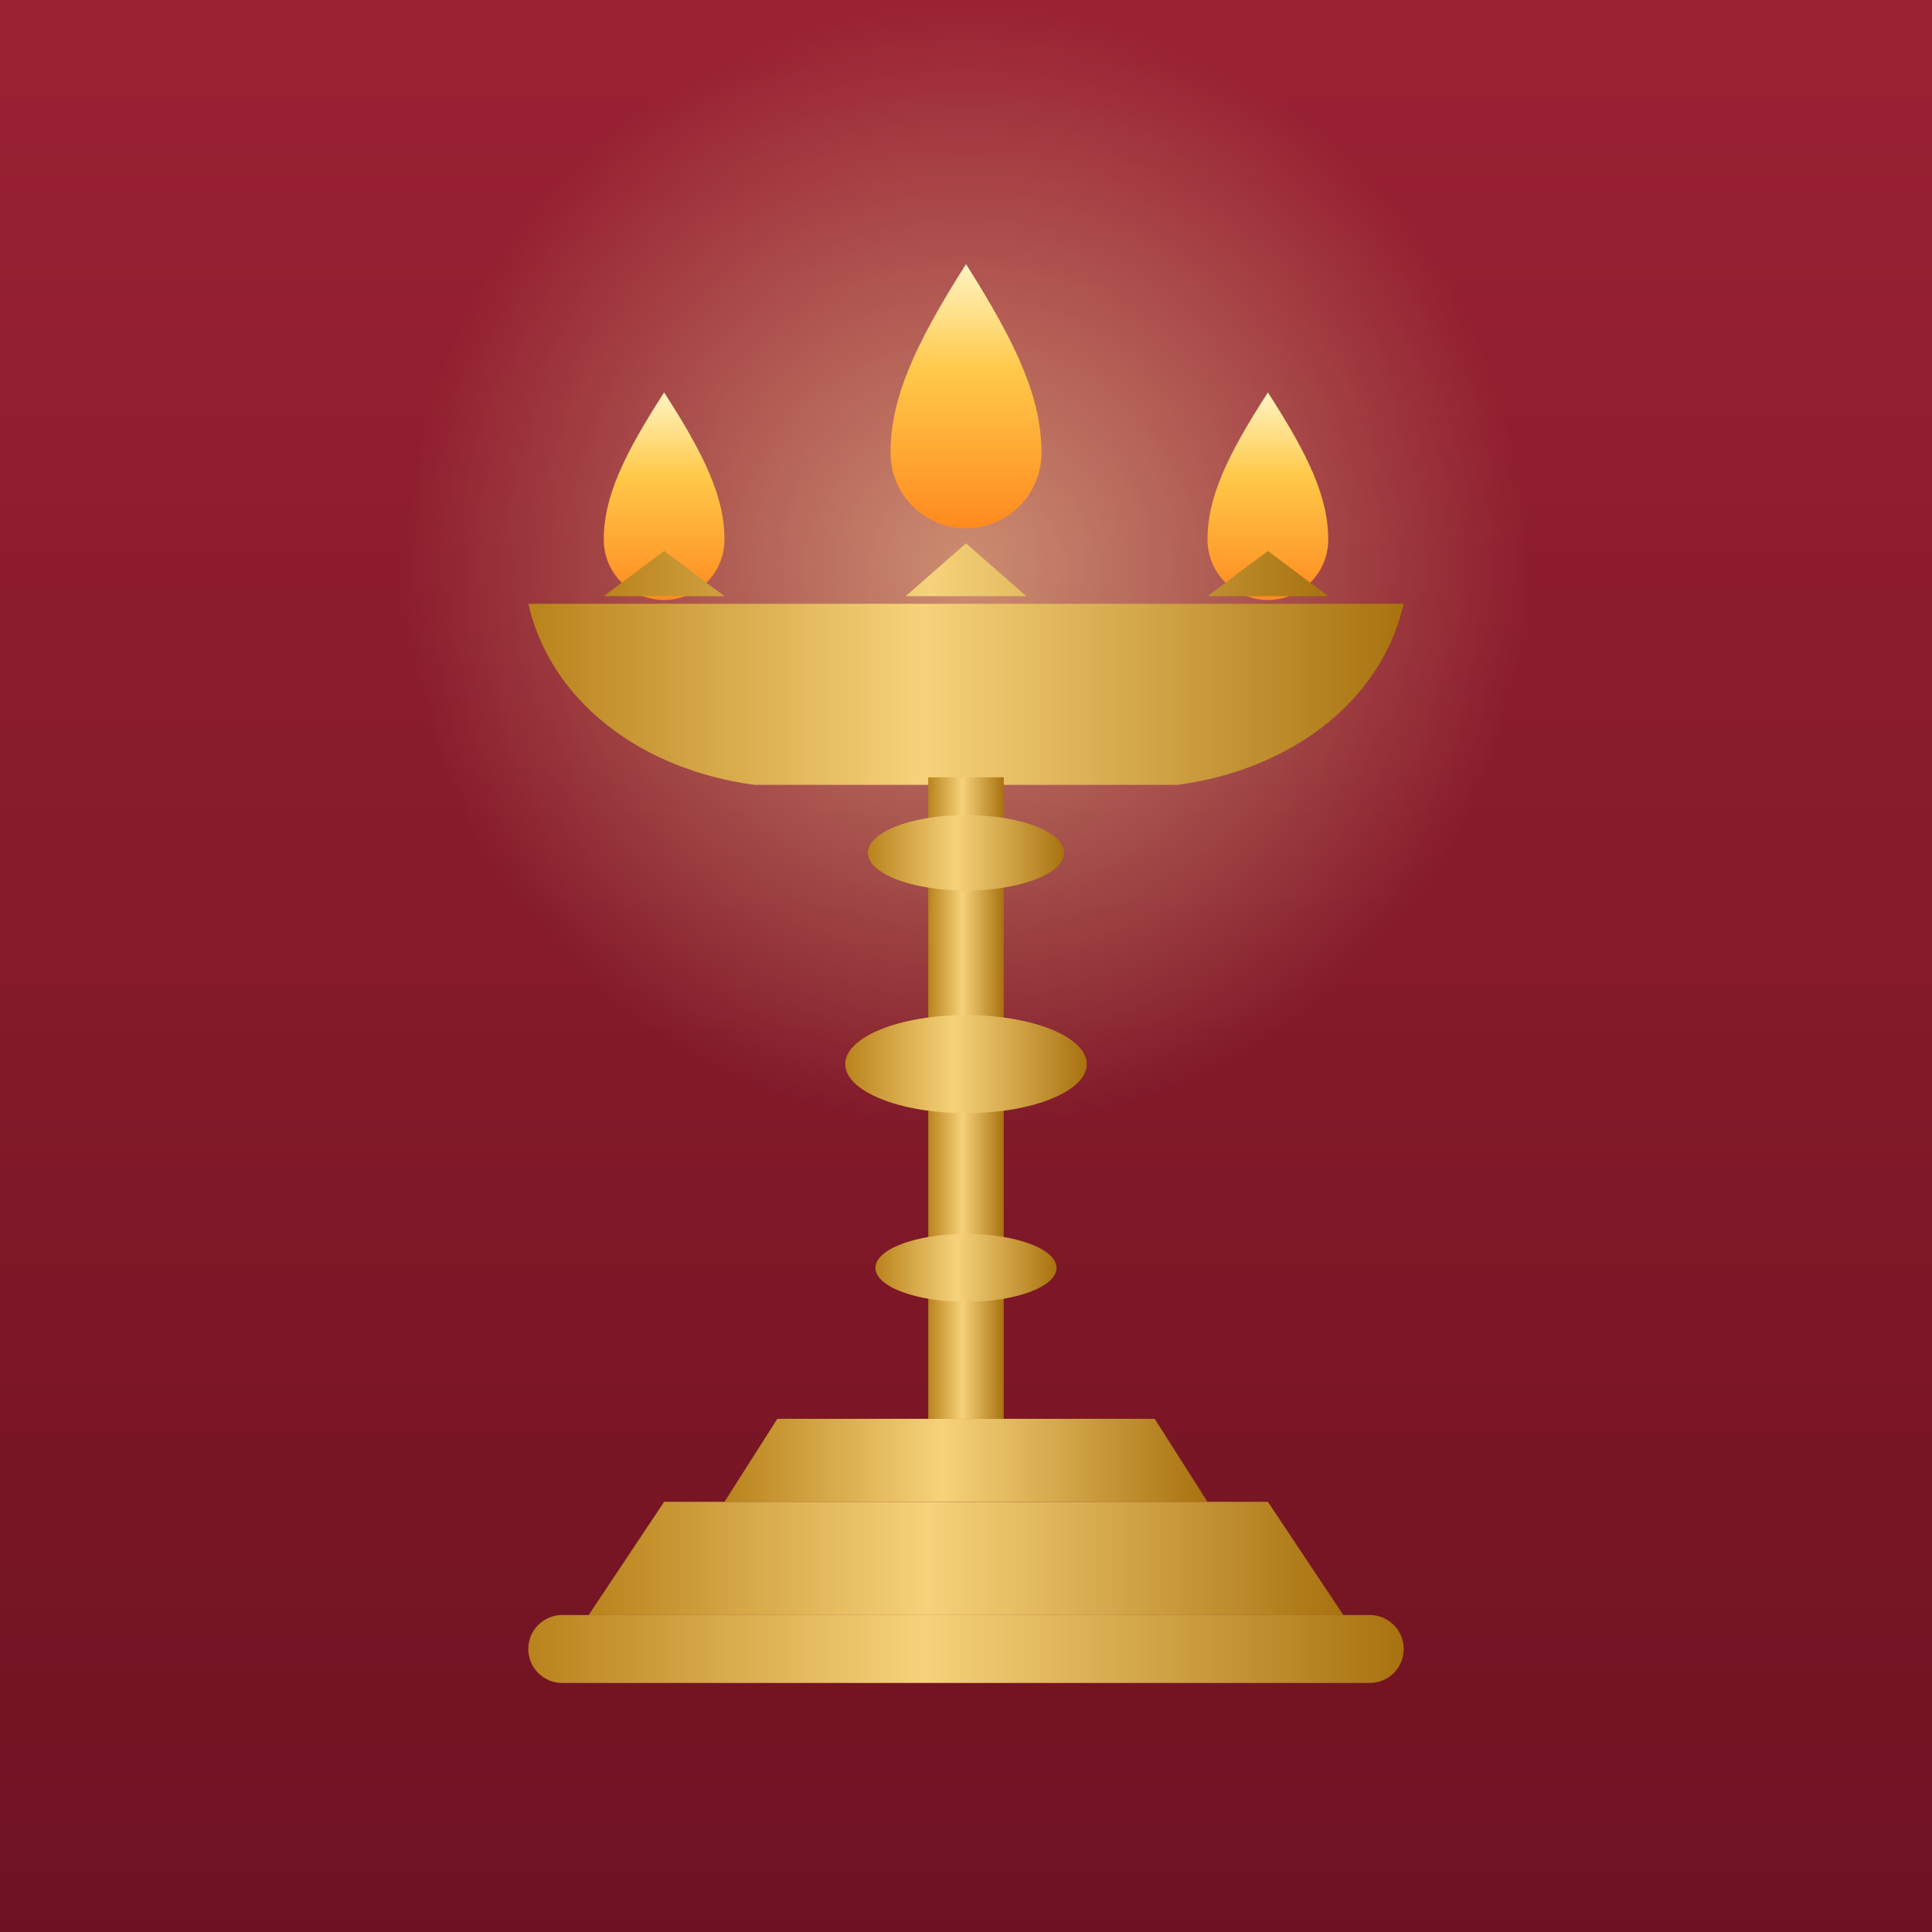
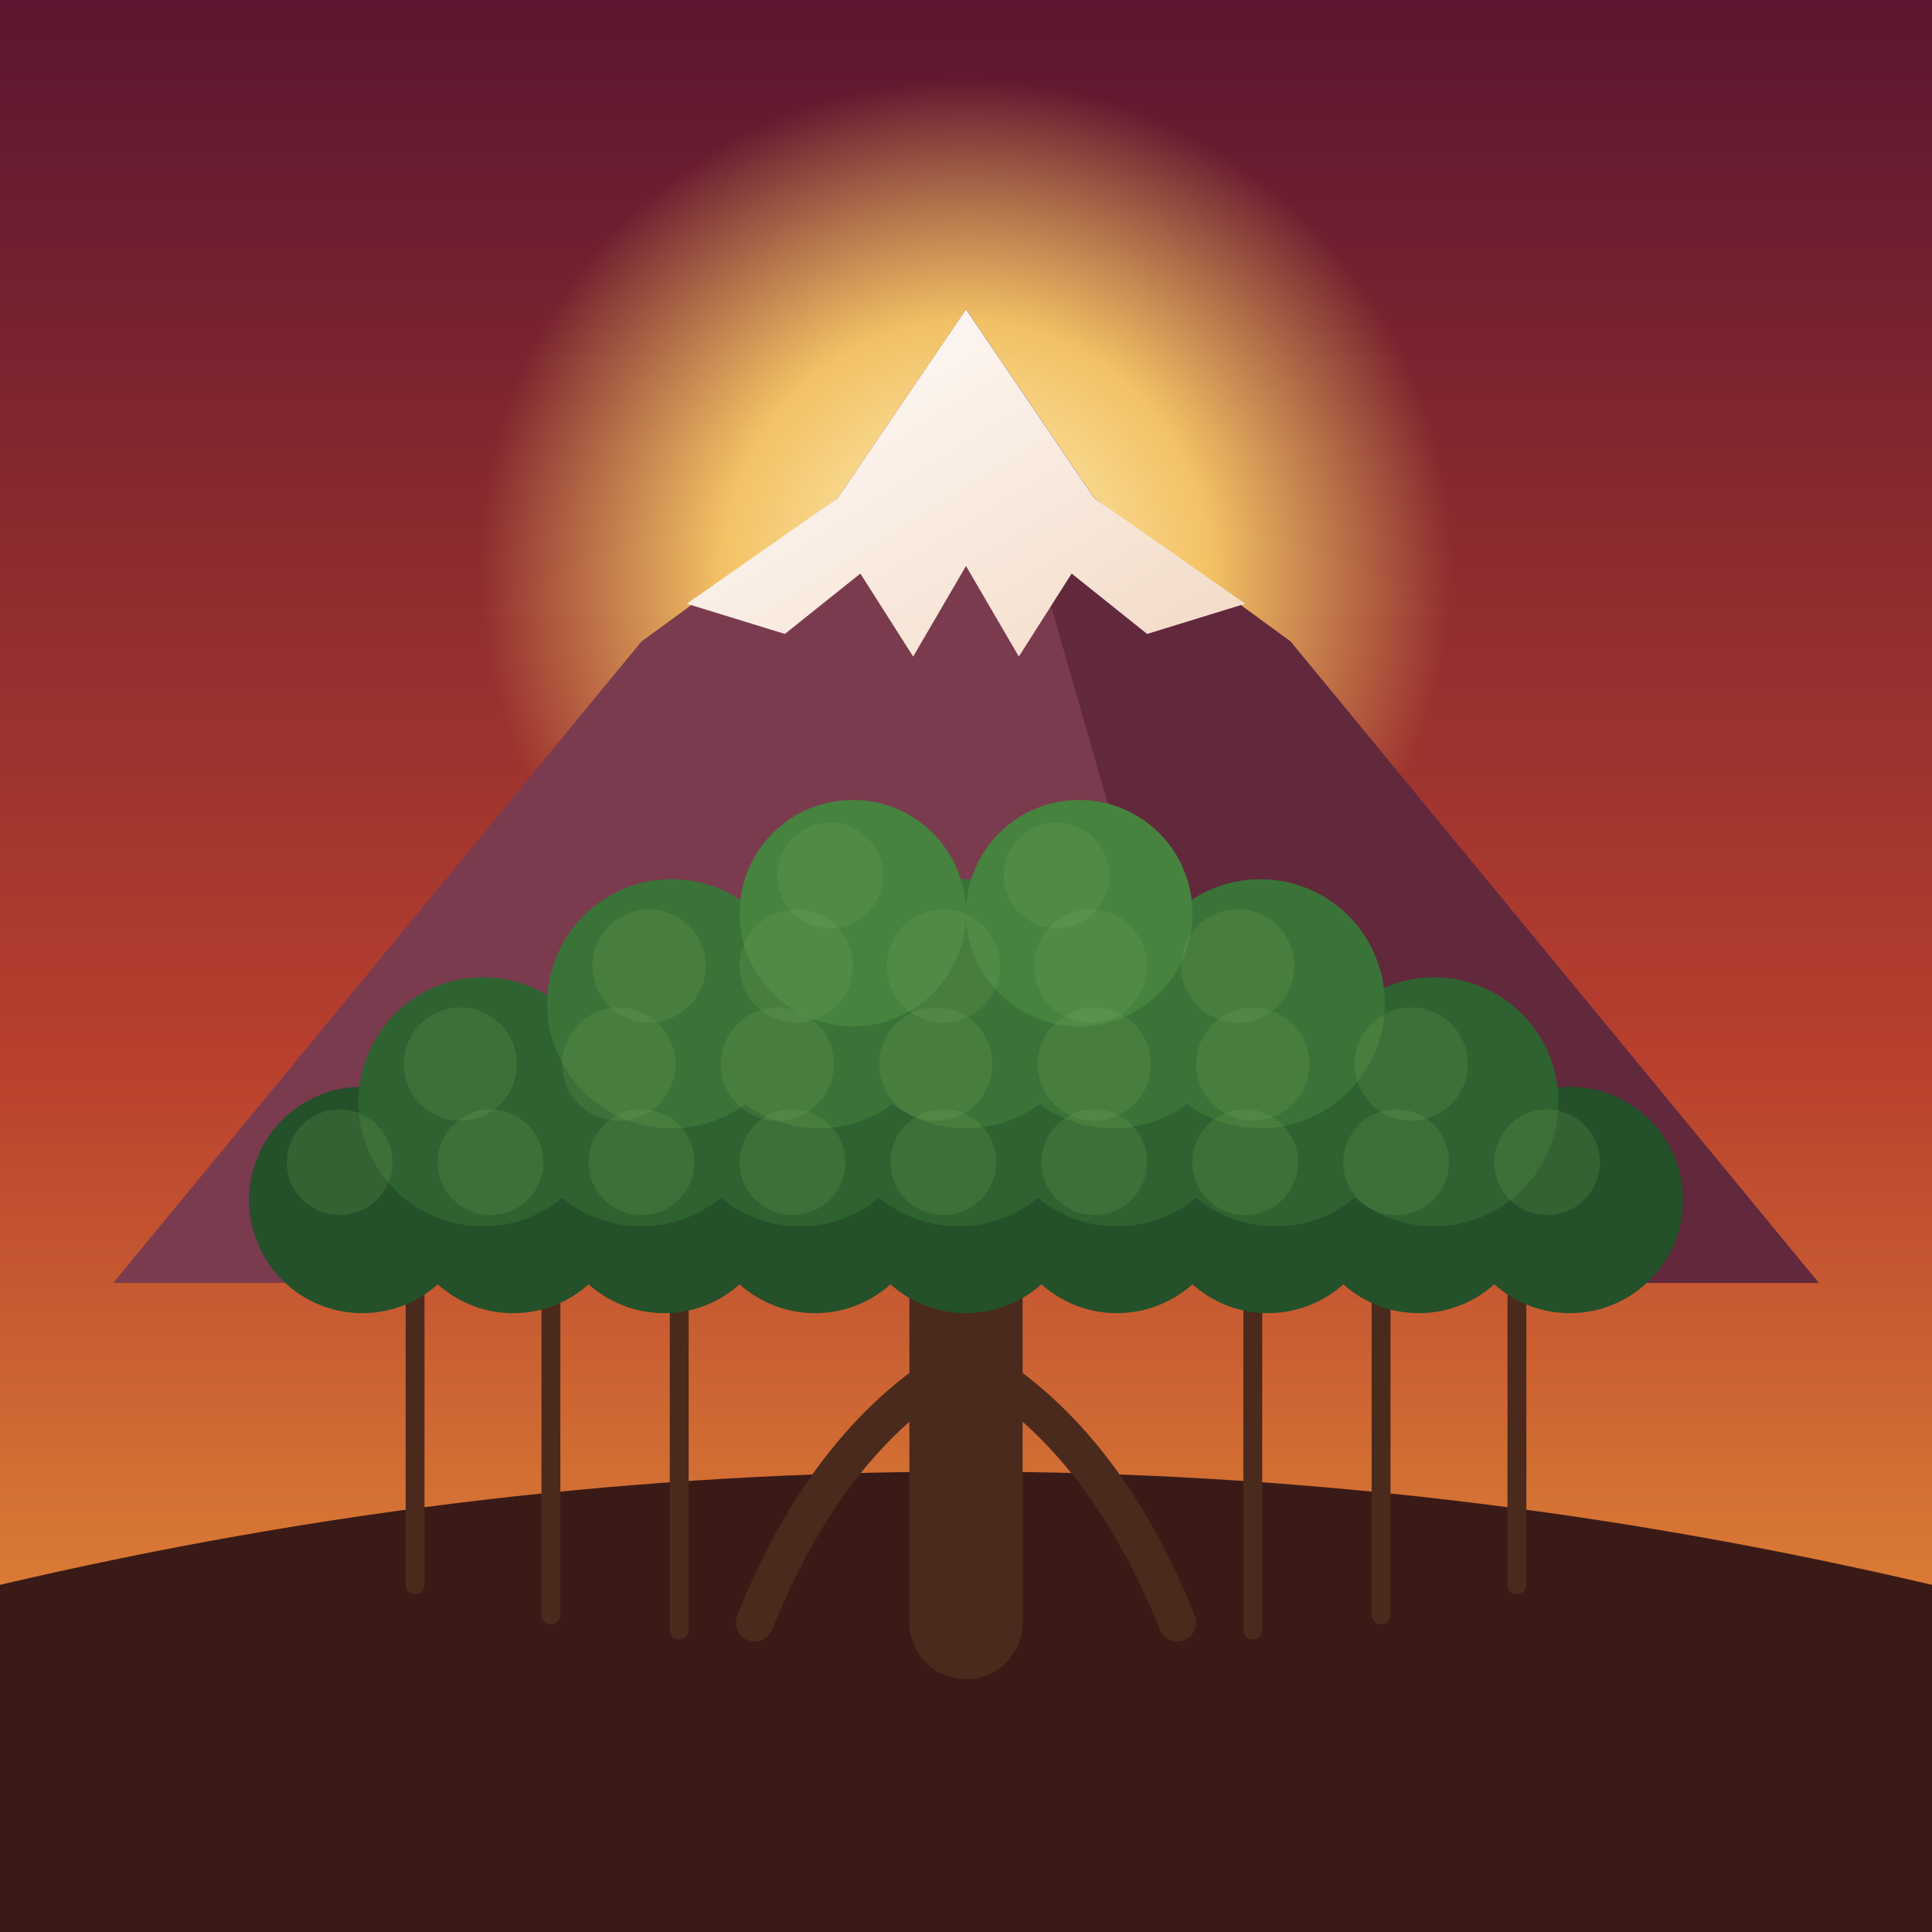
<svg xmlns="http://www.w3.org/2000/svg" viewBox="0 0 512 512">
  <defs>
-     <linearGradient id="bg" x1="0" y1="0" x2="0" y2="1">
-       <stop offset="0" stop-color="#9A2233" />
-       <stop offset="1" stop-color="#6E1221" />
+     <linearGradient id="sky" x1="0" y1="0" x2="0" y2="1">
+       <stop offset="0" stop-color="#5B1530" />
+       <stop offset=".55" stop-color="#B8402E" />
+       <stop offset="1" stop-color="#F0A23A" />
    </linearGradient>
-     <linearGradient id="brass" x1="0" y1="0" x2="1" y2="0">
-       <stop offset="0" stop-color="#B9831C" />
-       <stop offset=".45" stop-color="#F6D27A" />
-       <stop offset="1" stop-color="#A8720F" />
+     <linearGradient id="snow" x1="0" y1="0" x2="1" y2="1">
+       <stop offset="0" stop-color="#FFFFFF" />
+       <stop offset="1" stop-color="#F3D9C4" />
    </linearGradient>
-     <radialGradient id="glow" cx=".5" cy=".5" r=".5">
-       <stop offset="0" stop-color="#FFE9A8" stop-opacity=".55" />
-       <stop offset="1" stop-color="#FFE9A8" stop-opacity="0" />
+     <radialGradient id="sun" cx=".5" cy=".5" r=".5">
+       <stop offset="0" stop-color="#FFF3C4" />
+       <stop offset=".5" stop-color="#FFD36B" stop-opacity=".9" />
+       <stop offset="1" stop-color="#FFD36B" stop-opacity="0" />
    </radialGradient>
-     <linearGradient id="flame" x1="0" y1="1" x2="0" y2="0">
-       <stop offset="0" stop-color="#FF8A1E" />
-       <stop offset=".6" stop-color="#FFC94A" />
-       <stop offset="1" stop-color="#FFF4C2" />
+     <linearGradient id="leaf" x1="0" y1="0" x2="0" y2="1">
+       <stop offset="0" stop-color="#3E7A3A" />
+       <stop offset="1" stop-color="#1F4A27" />
    </linearGradient>
  </defs>
-   <rect width="512" height="512" fill="url(#bg)" />
-   <circle cx="256" cy="150" r="150" fill="url(#glow)" />
-   <g fill="url(#flame)">
-     <path d="M256 70c-14 22-20 36-20 50a20 20 0 0 0 40 0c0-14-6-28-20-50z" />
-     <path d="M176 104c-11 17-16 28-16 39a16 16 0 0 0 32 0c0-11-5-22-16-39z" />
-     <path d="M336 104c-11 17-16 28-16 39a16 16 0 0 0 32 0c0-11-5-22-16-39z" />
+   <rect width="512" height="512" fill="url(#sky)" />
+   <circle cx="256" cy="150" r="130" fill="url(#sun)" />
+   <path d="M30 340 L170 170 L222 132 L256 82 L290 132 L342 170 L482 340 Z" fill="#7A3B4E" />
+   <path d="M256 82 L290 132 L342 170 L482 340 L330 340 Z" fill="#62283C" />
+   <path d="M256 82 L290 132 L330 160 L304 168 L284 152 L270 174 L256 150 L242 174 L228 152 L208 168 L182 160 L222 132 Z" fill="url(#snow)" />
+   <path d="M0 420 Q256 360 512 420 V512 H0 Z" fill="#3A1A16" />
+   <g stroke="#4A2A1C" stroke-linecap="round" fill="none">
+     <path d="M256 330 V430" stroke-width="30" />
+     <path d="M256 360 Q220 380 200 430" stroke-width="10" />
+     <path d="M256 360 Q292 380 312 430" stroke-width="10" />
+     <g stroke-width="5">
+       <path d="M110 336 V420" />
+       <path d="M146 340 V428" />
+       <path d="M180 344 V432" />
+       <path d="M332 344 V432" />
+       <path d="M366 340 V428" />
+       <path d="M402 336 V420" />
+     </g>
  </g>
-   <g fill="url(#brass)">
-     <path d="M140 160h232c-6 26-30 44-60 48H200c-30-4-54-22-60-48z" />
-     <path d="M160 158l16-12 16 12zM240 158l16-14 16 14zM320 158l16-12 16 12z" />
-     <rect x="246" y="206" width="20" height="170" />
-     <ellipse cx="256" cy="226" rx="26" ry="10" />
-     <ellipse cx="256" cy="282" rx="32" ry="13" />
-     <ellipse cx="256" cy="336" rx="24" ry="9" />
-     <path d="M206 376h100l14 22H192z" />
-     <path d="M176 398h160l20 30H156z" />
-     <rect x="140" y="428" width="232" height="18" rx="9" />
+   <g>
+     <circle cx="96" cy="318" r="30" fill="#24502A" />
+     <circle cx="136" cy="318" r="30" fill="#24502A" />
+     <circle cx="176" cy="318" r="30" fill="#24502A" />
+     <circle cx="216" cy="318" r="30" fill="#24502A" />
+     <circle cx="256" cy="318" r="30" fill="#24502A" />
+     <circle cx="296" cy="318" r="30" fill="#24502A" />
+     <circle cx="336" cy="318" r="30" fill="#24502A" />
+     <circle cx="376" cy="318" r="30" fill="#24502A" />
+     <circle cx="416" cy="318" r="30" fill="#24502A" />
+     <circle cx="128" cy="292" r="33" fill="#2E6230" />
+     <circle cx="170" cy="292" r="33" fill="#2E6230" />
+     <circle cx="212" cy="292" r="33" fill="#2E6230" />
+     <circle cx="254" cy="292" r="33" fill="#2E6230" />
+     <circle cx="296" cy="292" r="33" fill="#2E6230" />
+     <circle cx="338" cy="292" r="33" fill="#2E6230" />
+     <circle cx="380" cy="292" r="33" fill="#2E6230" />
+     <circle cx="178" cy="266" r="33" fill="#3A7337" />
+     <circle cx="217" cy="266" r="33" fill="#3A7337" />
+     <circle cx="256" cy="266" r="33" fill="#3A7337" />
+     <circle cx="295" cy="266" r="33" fill="#3A7337" />
+     <circle cx="334" cy="266" r="33" fill="#3A7337" />
+     <circle cx="226" cy="242" r="30" fill="#46833F" />
+     <circle cx="286" cy="242" r="30" fill="#46833F" />
+     <circle cx="90" cy="308" r="14" fill="#7DB35C" opacity=".18" />
+     <circle cx="130" cy="308" r="14" fill="#7DB35C" opacity=".18" />
+     <circle cx="170" cy="308" r="14" fill="#7DB35C" opacity=".18" />
+     <circle cx="210" cy="308" r="14" fill="#7DB35C" opacity=".18" />
+     <circle cx="250" cy="308" r="14" fill="#7DB35C" opacity=".18" />
+     <circle cx="290" cy="308" r="14" fill="#7DB35C" opacity=".18" />
+     <circle cx="330" cy="308" r="14" fill="#7DB35C" opacity=".18" />
+     <circle cx="370" cy="308" r="14" fill="#7DB35C" opacity=".18" />
+     <circle cx="410" cy="308" r="14" fill="#7DB35C" opacity=".18" />
+     <circle cx="122" cy="282" r="15" fill="#7DB35C" opacity=".18" />
+     <circle cx="164" cy="282" r="15" fill="#7DB35C" opacity=".18" />
+     <circle cx="206" cy="282" r="15" fill="#7DB35C" opacity=".18" />
+     <circle cx="248" cy="282" r="15" fill="#7DB35C" opacity=".18" />
+     <circle cx="290" cy="282" r="15" fill="#7DB35C" opacity=".18" />
+     <circle cx="332" cy="282" r="15" fill="#7DB35C" opacity=".18" />
+     <circle cx="374" cy="282" r="15" fill="#7DB35C" opacity=".18" />
+     <circle cx="172" cy="256" r="15" fill="#7DB35C" opacity=".18" />
+     <circle cx="211" cy="256" r="15" fill="#7DB35C" opacity=".18" />
+     <circle cx="250" cy="256" r="15" fill="#7DB35C" opacity=".18" />
+     <circle cx="289" cy="256" r="15" fill="#7DB35C" opacity=".18" />
+     <circle cx="328" cy="256" r="15" fill="#7DB35C" opacity=".18" />
+     <circle cx="220" cy="232" r="14" fill="#7DB35C" opacity=".18" />
+     <circle cx="280" cy="232" r="14" fill="#7DB35C" opacity=".18" />
  </g>
</svg>
